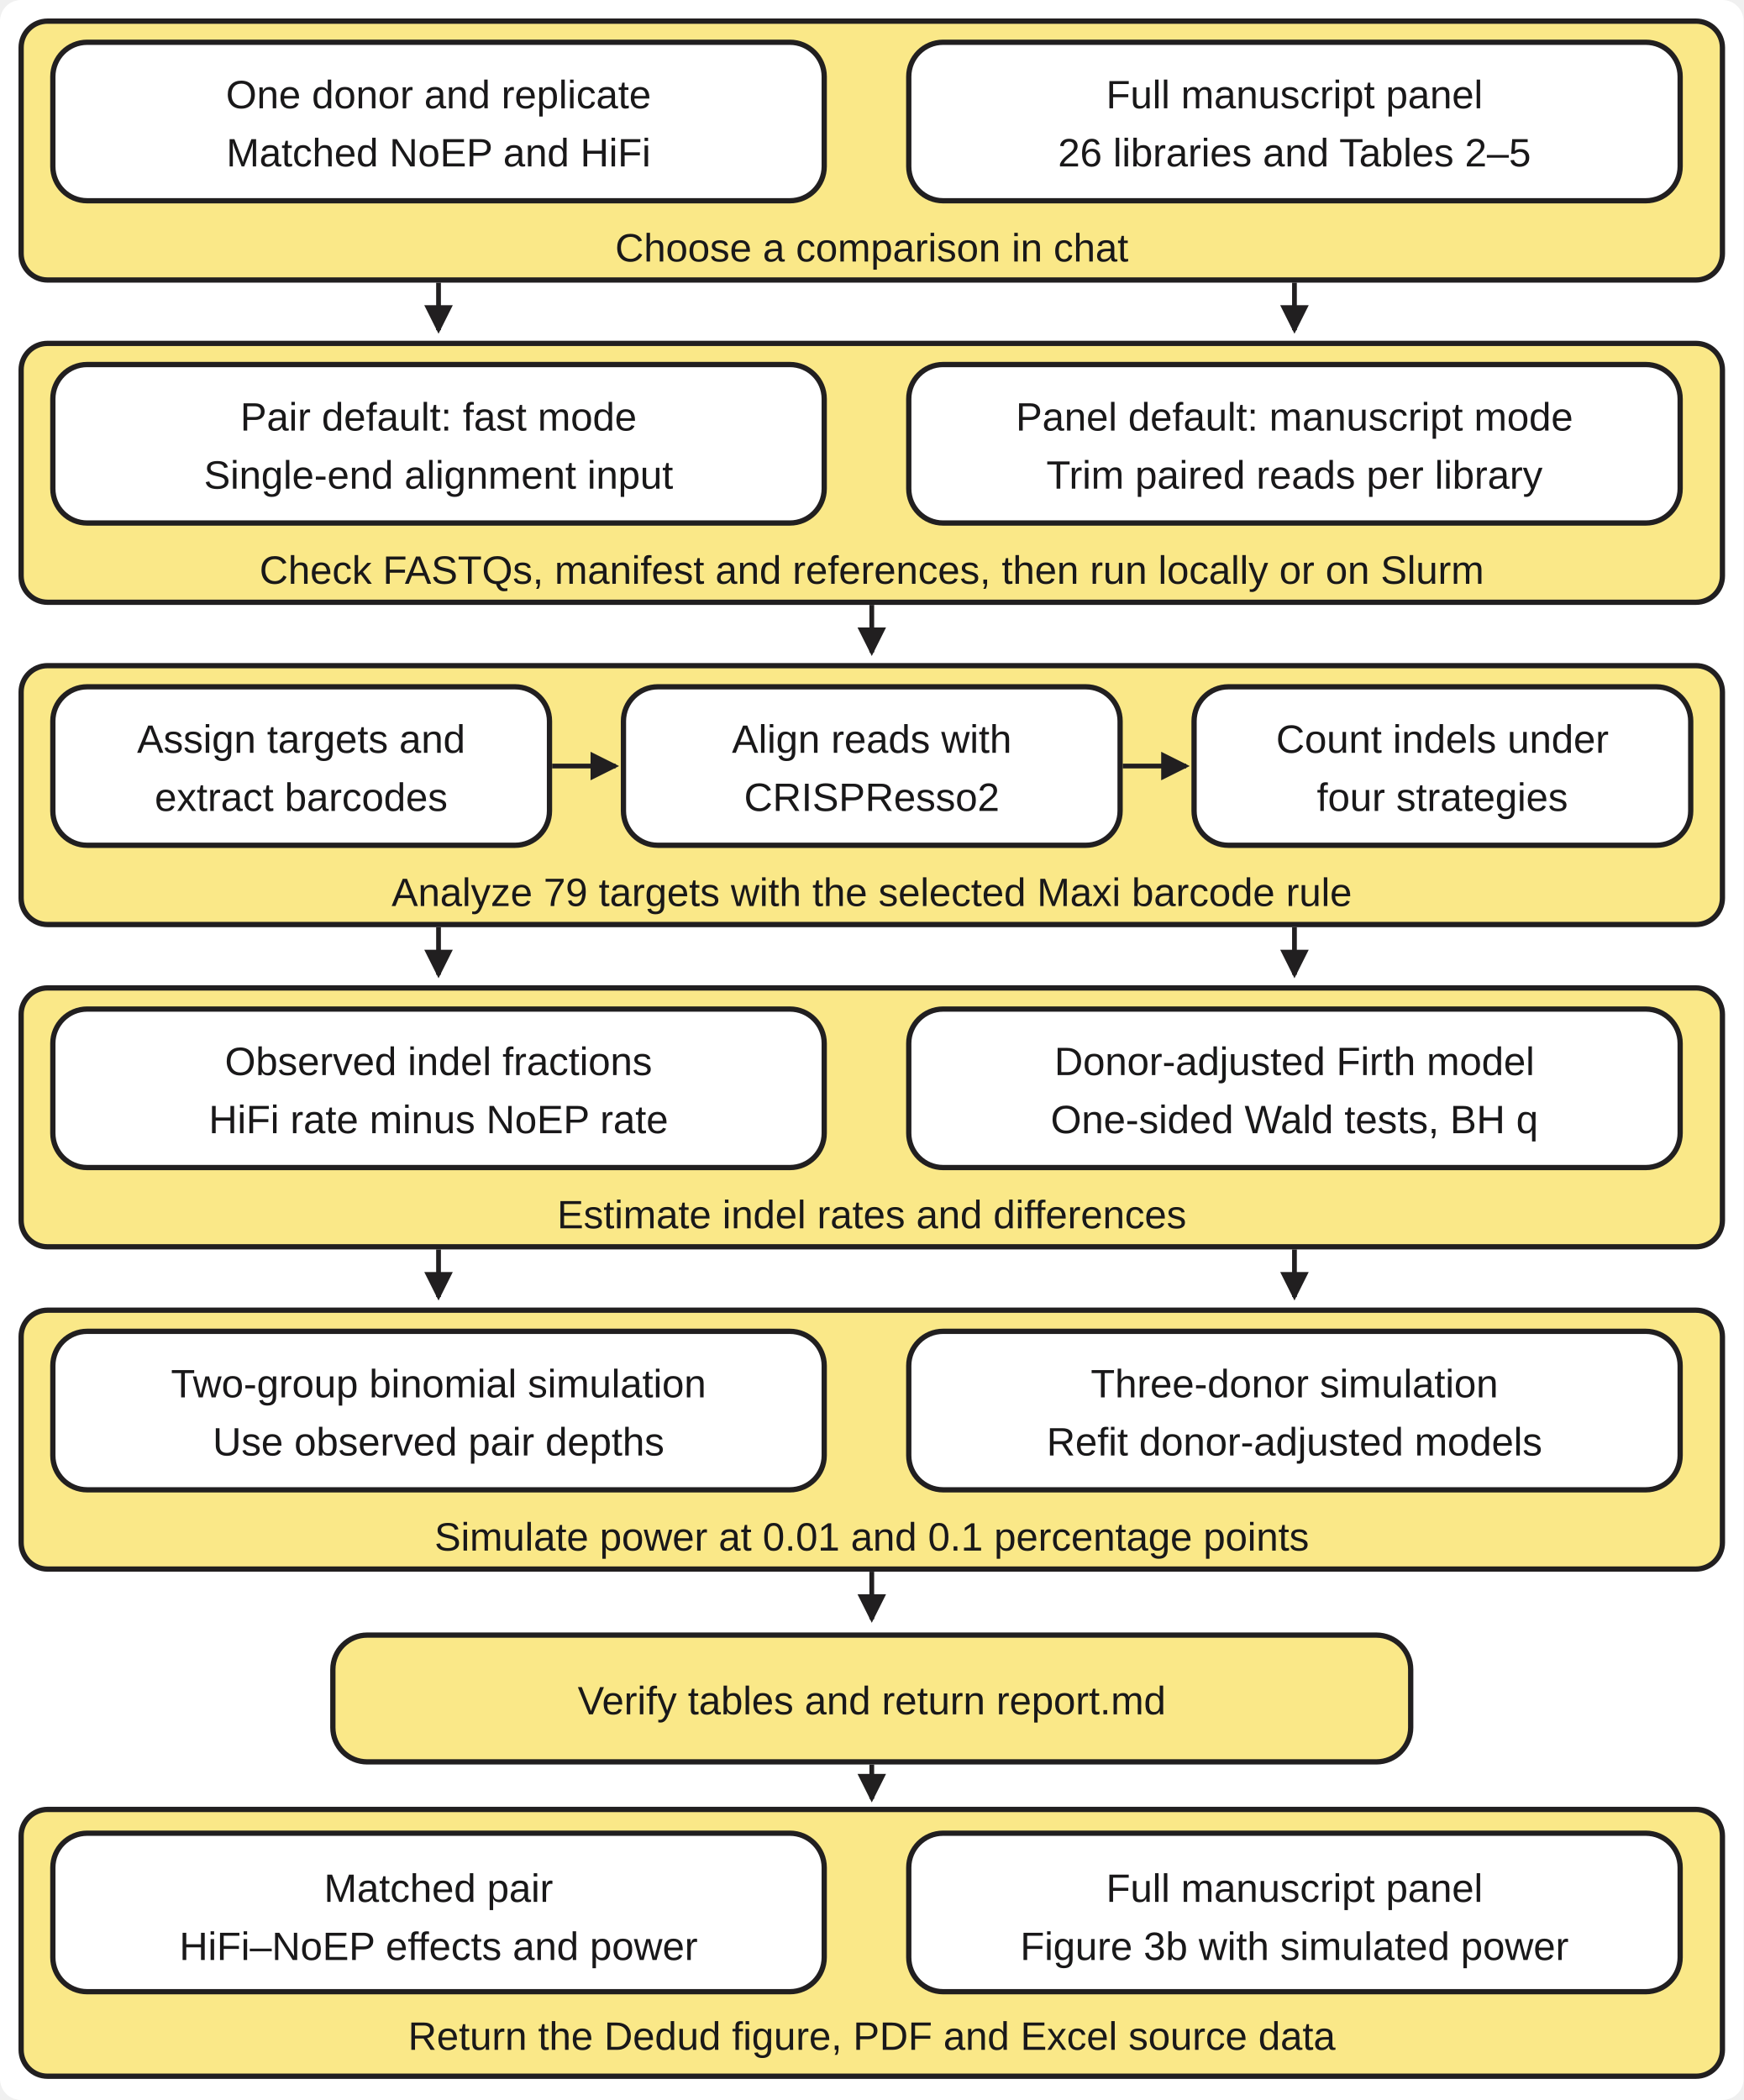
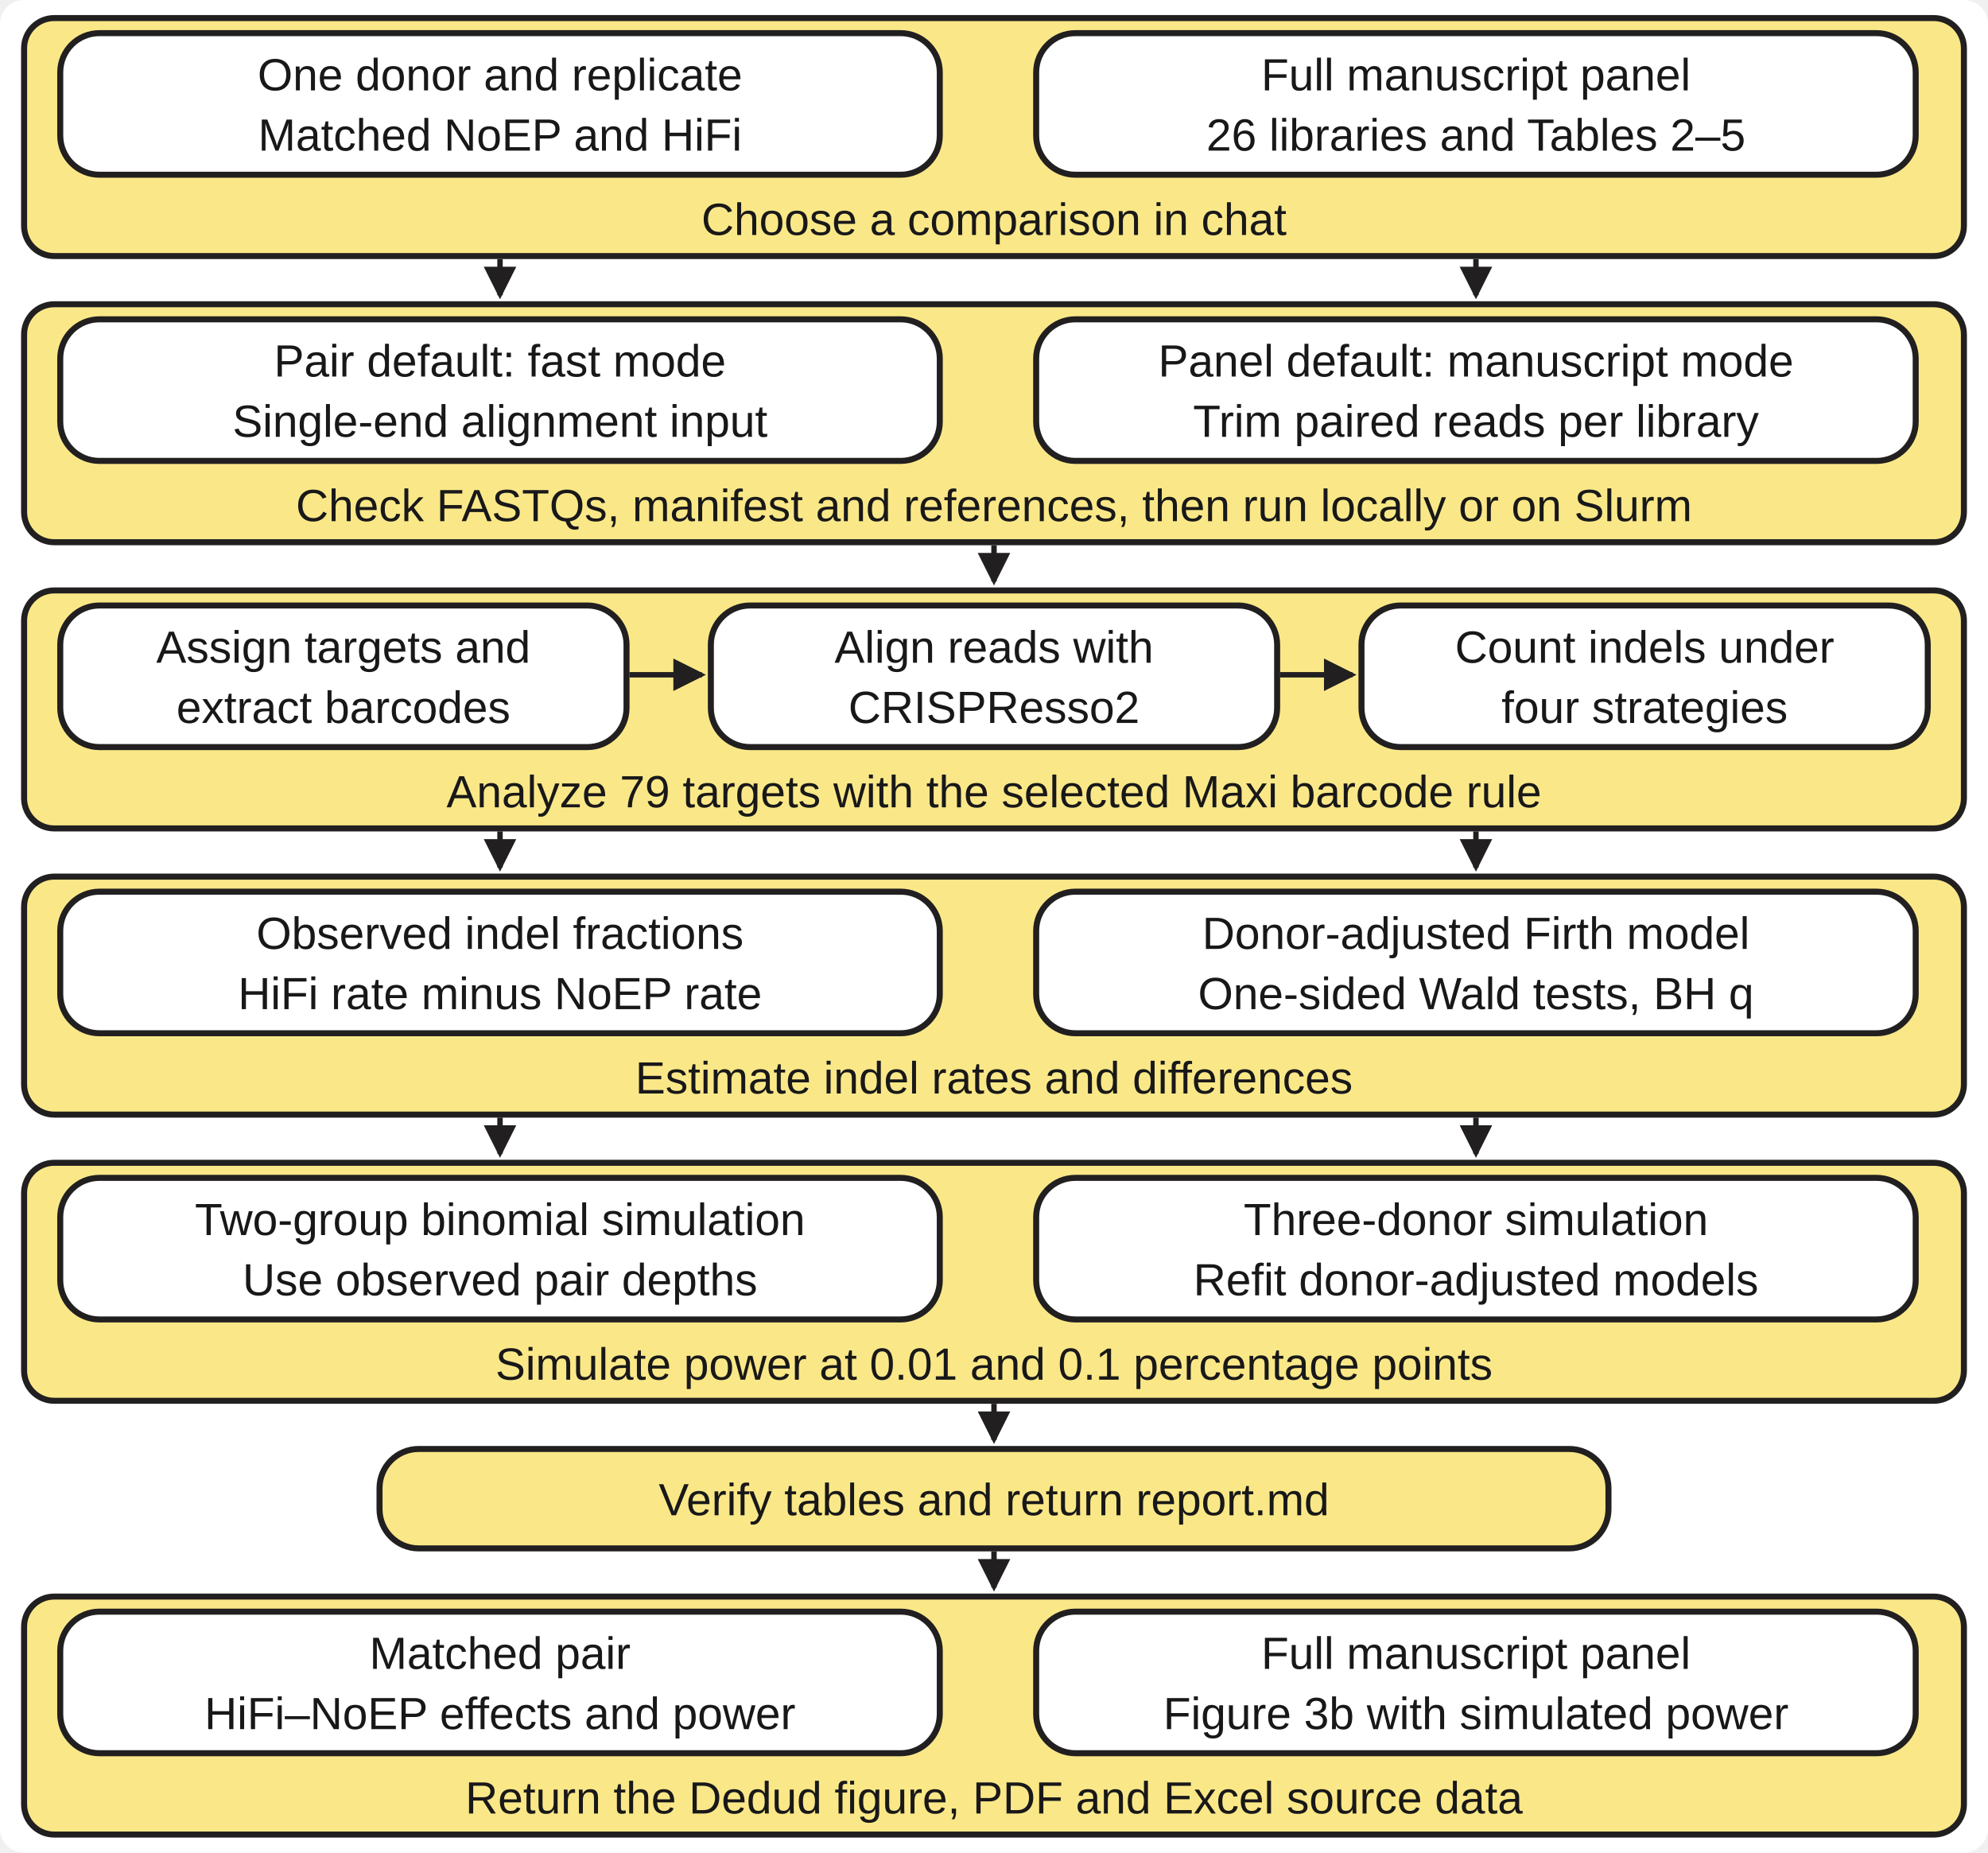
- <svg xmlns="http://www.w3.org/2000/svg" width="660" height="795" viewBox="0 0 660 795" role="img" aria-labelledby="title desc">
+ <svg xmlns="http://www.w3.org/2000/svg" width="660" height="615" viewBox="0 0 660 615" role="img" aria-labelledby="title desc">
  <defs>
    <marker id="arrow" viewBox="0 0 8 8" refX="7" refY="4" markerWidth="6" markerHeight="6" orient="auto">
      <path d="M0 0 L8 4 L0 8 Z" fill="#211f20" />
    </marker>
  </defs>
  <style>
    .stage, .output { fill: #fae888; stroke: #211f20; stroke-width: 2; }
    .task { fill: white; stroke: #211f20; stroke-width: 2; }
    .flow { fill: none; stroke: #211f20; stroke-width: 1.8; marker-end: url(#arrow); }
    text { font-family: Arial, Helvetica, sans-serif; font-size: 15px; fill: #191819; text-anchor: middle; }
    @media (max-width: 480px) { text { font-size: 19px; } }
  </style>
-   <rect width="660" height="795" rx="8" fill="white" />
+   <rect width="660" height="615" rx="8" fill="white" />
  <g aria-label="Choose a comparison in chat">
-     <rect class="stage" x="8" y="8" width="644" height="98" rx="10" />
-     <rect class="task" x="20" y="16" width="292" height="60" rx="13" />
-     <text x="166" y="41">One donor and replicate</text>
-     <text x="166" y="63">Matched NoEP and HiFi</text>
-     <rect class="task" x="344" y="16" width="292" height="60" rx="13" />
-     <text x="490" y="41">Full manuscript panel</text>
-     <text x="490" y="63">26 libraries and Tables 2–5</text>
-     <text x="330" y="99">Choose a comparison in chat</text>
+     <rect class="stage" x="8" y="6" width="644" height="79" rx="10" />
+     <rect class="task" x="20" y="11" width="292" height="47" rx="13" />
+     <text x="166" y="30">One donor and replicate</text>
+     <text x="166" y="50">Matched NoEP and HiFi</text>
+     <rect class="task" x="344" y="11" width="292" height="47" rx="13" />
+     <text x="490" y="30">Full manuscript panel</text>
+     <text x="490" y="50">26 libraries and Tables 2–5</text>
+     <text x="330" y="78">Choose a comparison in chat</text>
  </g>
-   <path class="flow" d="M166 107 v18" />
-   <path class="flow" d="M490 107 v18" />
+   <path class="flow" d="M166 86 v12" />
+   <path class="flow" d="M490 86 v12" />
  <g aria-label="Check FASTQs, manifest and references, then run locally or on Slurm">
-     <rect class="stage" x="8" y="130" width="644" height="98" rx="10" />
-     <rect class="task" x="20" y="138" width="292" height="60" rx="13" />
-     <text x="166" y="163">Pair default: fast mode</text>
-     <text x="166" y="185">Single-end alignment input</text>
-     <rect class="task" x="344" y="138" width="292" height="60" rx="13" />
-     <text x="490" y="163">Panel default: manuscript mode</text>
-     <text x="490" y="185">Trim paired reads per library</text>
-     <text x="330" y="221">Check FASTQs, manifest and references, then run locally or on Slurm</text>
+     <rect class="stage" x="8" y="101" width="644" height="79" rx="10" />
+     <rect class="task" x="20" y="106" width="292" height="47" rx="13" />
+     <text x="166" y="125">Pair default: fast mode</text>
+     <text x="166" y="145">Single-end alignment input</text>
+     <rect class="task" x="344" y="106" width="292" height="47" rx="13" />
+     <text x="490" y="125">Panel default: manuscript mode</text>
+     <text x="490" y="145">Trim paired reads per library</text>
+     <text x="330" y="173">Check FASTQs, manifest and references, then run locally or on Slurm</text>
  </g>
-   <path class="flow" d="M330 229 v18" />
+   <path class="flow" d="M330 181 v12" />
  <g aria-label="Analyze 79 targets with the selected Maxi barcode rule">
-     <rect class="stage" x="8" y="252" width="644" height="98" rx="10" />
-     <rect class="task" x="20" y="260" width="188" height="60" rx="13" />
-     <text x="114" y="285">Assign targets and</text>
-     <text x="114" y="307">extract barcodes</text>
-     <path class="flow" d="M209 290 h24" />
-     <rect class="task" x="236" y="260" width="188" height="60" rx="13" />
-     <text x="330" y="285">Align reads with</text>
-     <text x="330" y="307">CRISPResso2</text>
-     <path class="flow" d="M425 290 h24" />
-     <rect class="task" x="452" y="260" width="188" height="60" rx="13" />
-     <text x="546" y="285">Count indels under</text>
-     <text x="546" y="307">four strategies</text>
-     <text x="330" y="343">Analyze 79 targets with the selected Maxi barcode rule</text>
+     <rect class="stage" x="8" y="196" width="644" height="79" rx="10" />
+     <rect class="task" x="20" y="201" width="188" height="47" rx="13" />
+     <text x="114" y="220">Assign targets and</text>
+     <text x="114" y="240">extract barcodes</text>
+     <path class="flow" d="M209 224 h24" />
+     <rect class="task" x="236" y="201" width="188" height="47" rx="13" />
+     <text x="330" y="220">Align reads with</text>
+     <text x="330" y="240">CRISPResso2</text>
+     <path class="flow" d="M425 224 h24" />
+     <rect class="task" x="452" y="201" width="188" height="47" rx="13" />
+     <text x="546" y="220">Count indels under</text>
+     <text x="546" y="240">four strategies</text>
+     <text x="330" y="268">Analyze 79 targets with the selected Maxi barcode rule</text>
  </g>
-   <path class="flow" d="M166 351 v18" />
-   <path class="flow" d="M490 351 v18" />
+   <path class="flow" d="M166 276 v12" />
+   <path class="flow" d="M490 276 v12" />
  <g aria-label="Estimate indel rates and differences">
-     <rect class="stage" x="8" y="374" width="644" height="98" rx="10" />
-     <rect class="task" x="20" y="382" width="292" height="60" rx="13" />
-     <text x="166" y="407">Observed indel fractions</text>
-     <text x="166" y="429">HiFi rate minus NoEP rate</text>
-     <rect class="task" x="344" y="382" width="292" height="60" rx="13" />
-     <text x="490" y="407">Donor-adjusted Firth model</text>
-     <text x="490" y="429">One-sided Wald tests, BH q</text>
-     <text x="330" y="465">Estimate indel rates and differences</text>
+     <rect class="stage" x="8" y="291" width="644" height="79" rx="10" />
+     <rect class="task" x="20" y="296" width="292" height="47" rx="13" />
+     <text x="166" y="315">Observed indel fractions</text>
+     <text x="166" y="335">HiFi rate minus NoEP rate</text>
+     <rect class="task" x="344" y="296" width="292" height="47" rx="13" />
+     <text x="490" y="315">Donor-adjusted Firth model</text>
+     <text x="490" y="335">One-sided Wald tests, BH q</text>
+     <text x="330" y="363">Estimate indel rates and differences</text>
  </g>
-   <path class="flow" d="M166 473 v18" />
-   <path class="flow" d="M490 473 v18" />
+   <path class="flow" d="M166 371 v12" />
+   <path class="flow" d="M490 371 v12" />
  <g aria-label="Simulate power at 0.01 and 0.1 percentage points">
-     <rect class="stage" x="8" y="496" width="644" height="98" rx="10" />
-     <rect class="task" x="20" y="504" width="292" height="60" rx="13" />
-     <text x="166" y="529">Two-group binomial simulation</text>
-     <text x="166" y="551">Use observed pair depths</text>
-     <rect class="task" x="344" y="504" width="292" height="60" rx="13" />
-     <text x="490" y="529">Three-donor simulation</text>
-     <text x="490" y="551">Refit donor-adjusted models</text>
-     <text x="330" y="587">Simulate power at 0.01 and 0.1 percentage points</text>
+     <rect class="stage" x="8" y="386" width="644" height="79" rx="10" />
+     <rect class="task" x="20" y="391" width="292" height="47" rx="13" />
+     <text x="166" y="410">Two-group binomial simulation</text>
+     <text x="166" y="430">Use observed pair depths</text>
+     <rect class="task" x="344" y="391" width="292" height="47" rx="13" />
+     <text x="490" y="410">Three-donor simulation</text>
+     <text x="490" y="430">Refit donor-adjusted models</text>
+     <text x="330" y="458">Simulate power at 0.01 and 0.1 percentage points</text>
  </g>
-   <path class="flow" d="M330 595 v18" />
-   <rect class="output" x="126" y="619" width="408" height="48" rx="13" />
-   <text x="330" y="649">Verify tables and return report.md</text>
-   <path class="flow" d="M330 668 v13" />
+   <path class="flow" d="M330 466 v12" />
+   <rect class="output" x="126" y="481" width="408" height="33" rx="13" />
+   <text x="330" y="503">Verify tables and return report.md</text>
+   <path class="flow" d="M330 515 v12" />
  <g aria-label="Return the Dedud figure, PDF and Excel source data">
-     <rect class="stage" x="8" y="685" width="644" height="101" rx="10" />
-     <rect class="task" x="20" y="694" width="292" height="60" rx="13" />
-     <text x="166" y="720">Matched pair</text>
-     <text x="166" y="742">HiFi–NoEP effects and power</text>
-     <rect class="task" x="344" y="694" width="292" height="60" rx="13" />
-     <text x="490" y="720">Full manuscript panel</text>
-     <text x="490" y="742">Figure 3b with simulated power</text>
-     <text x="330" y="776">Return the Dedud figure, PDF and Excel source data</text>
+     <rect class="stage" x="8" y="530" width="644" height="79" rx="10" />
+     <rect class="task" x="20" y="535" width="292" height="47" rx="13" />
+     <text x="166" y="554">Matched pair</text>
+     <text x="166" y="574">HiFi–NoEP effects and power</text>
+     <rect class="task" x="344" y="535" width="292" height="47" rx="13" />
+     <text x="490" y="554">Full manuscript panel</text>
+     <text x="490" y="574">Figure 3b with simulated power</text>
+     <text x="330" y="602">Return the Dedud figure, PDF and Excel source data</text>
  </g>
</svg>
